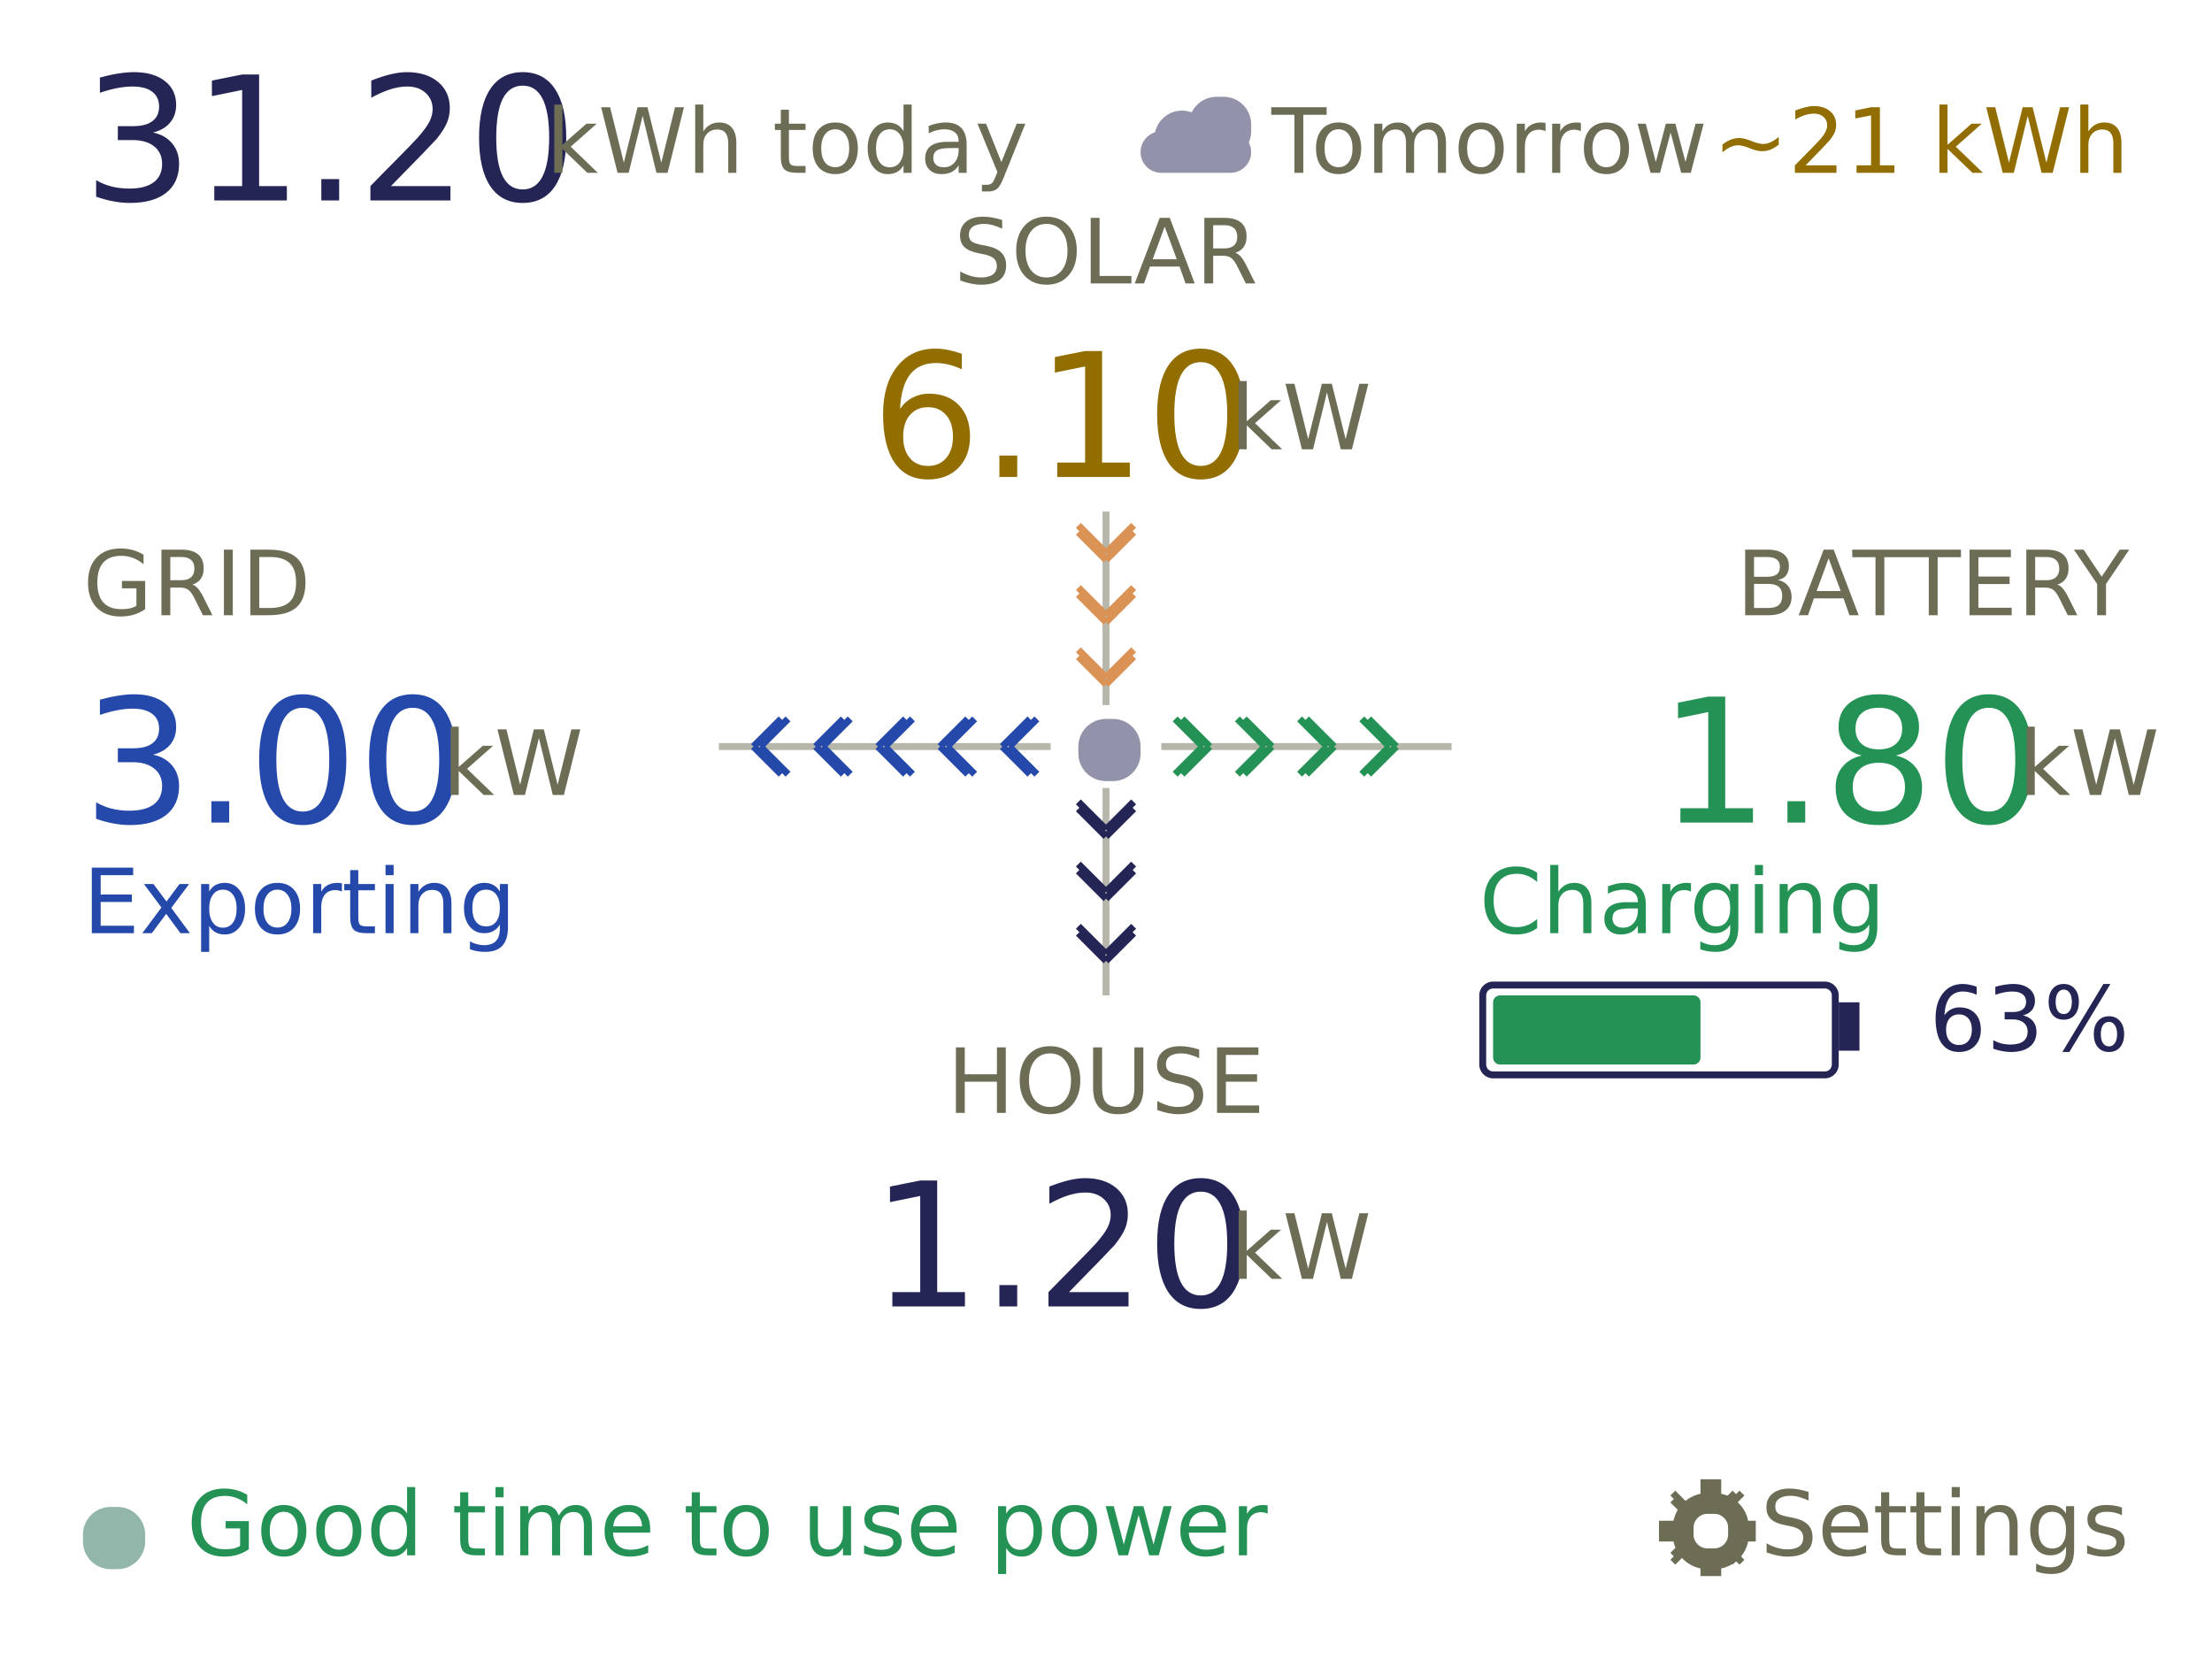
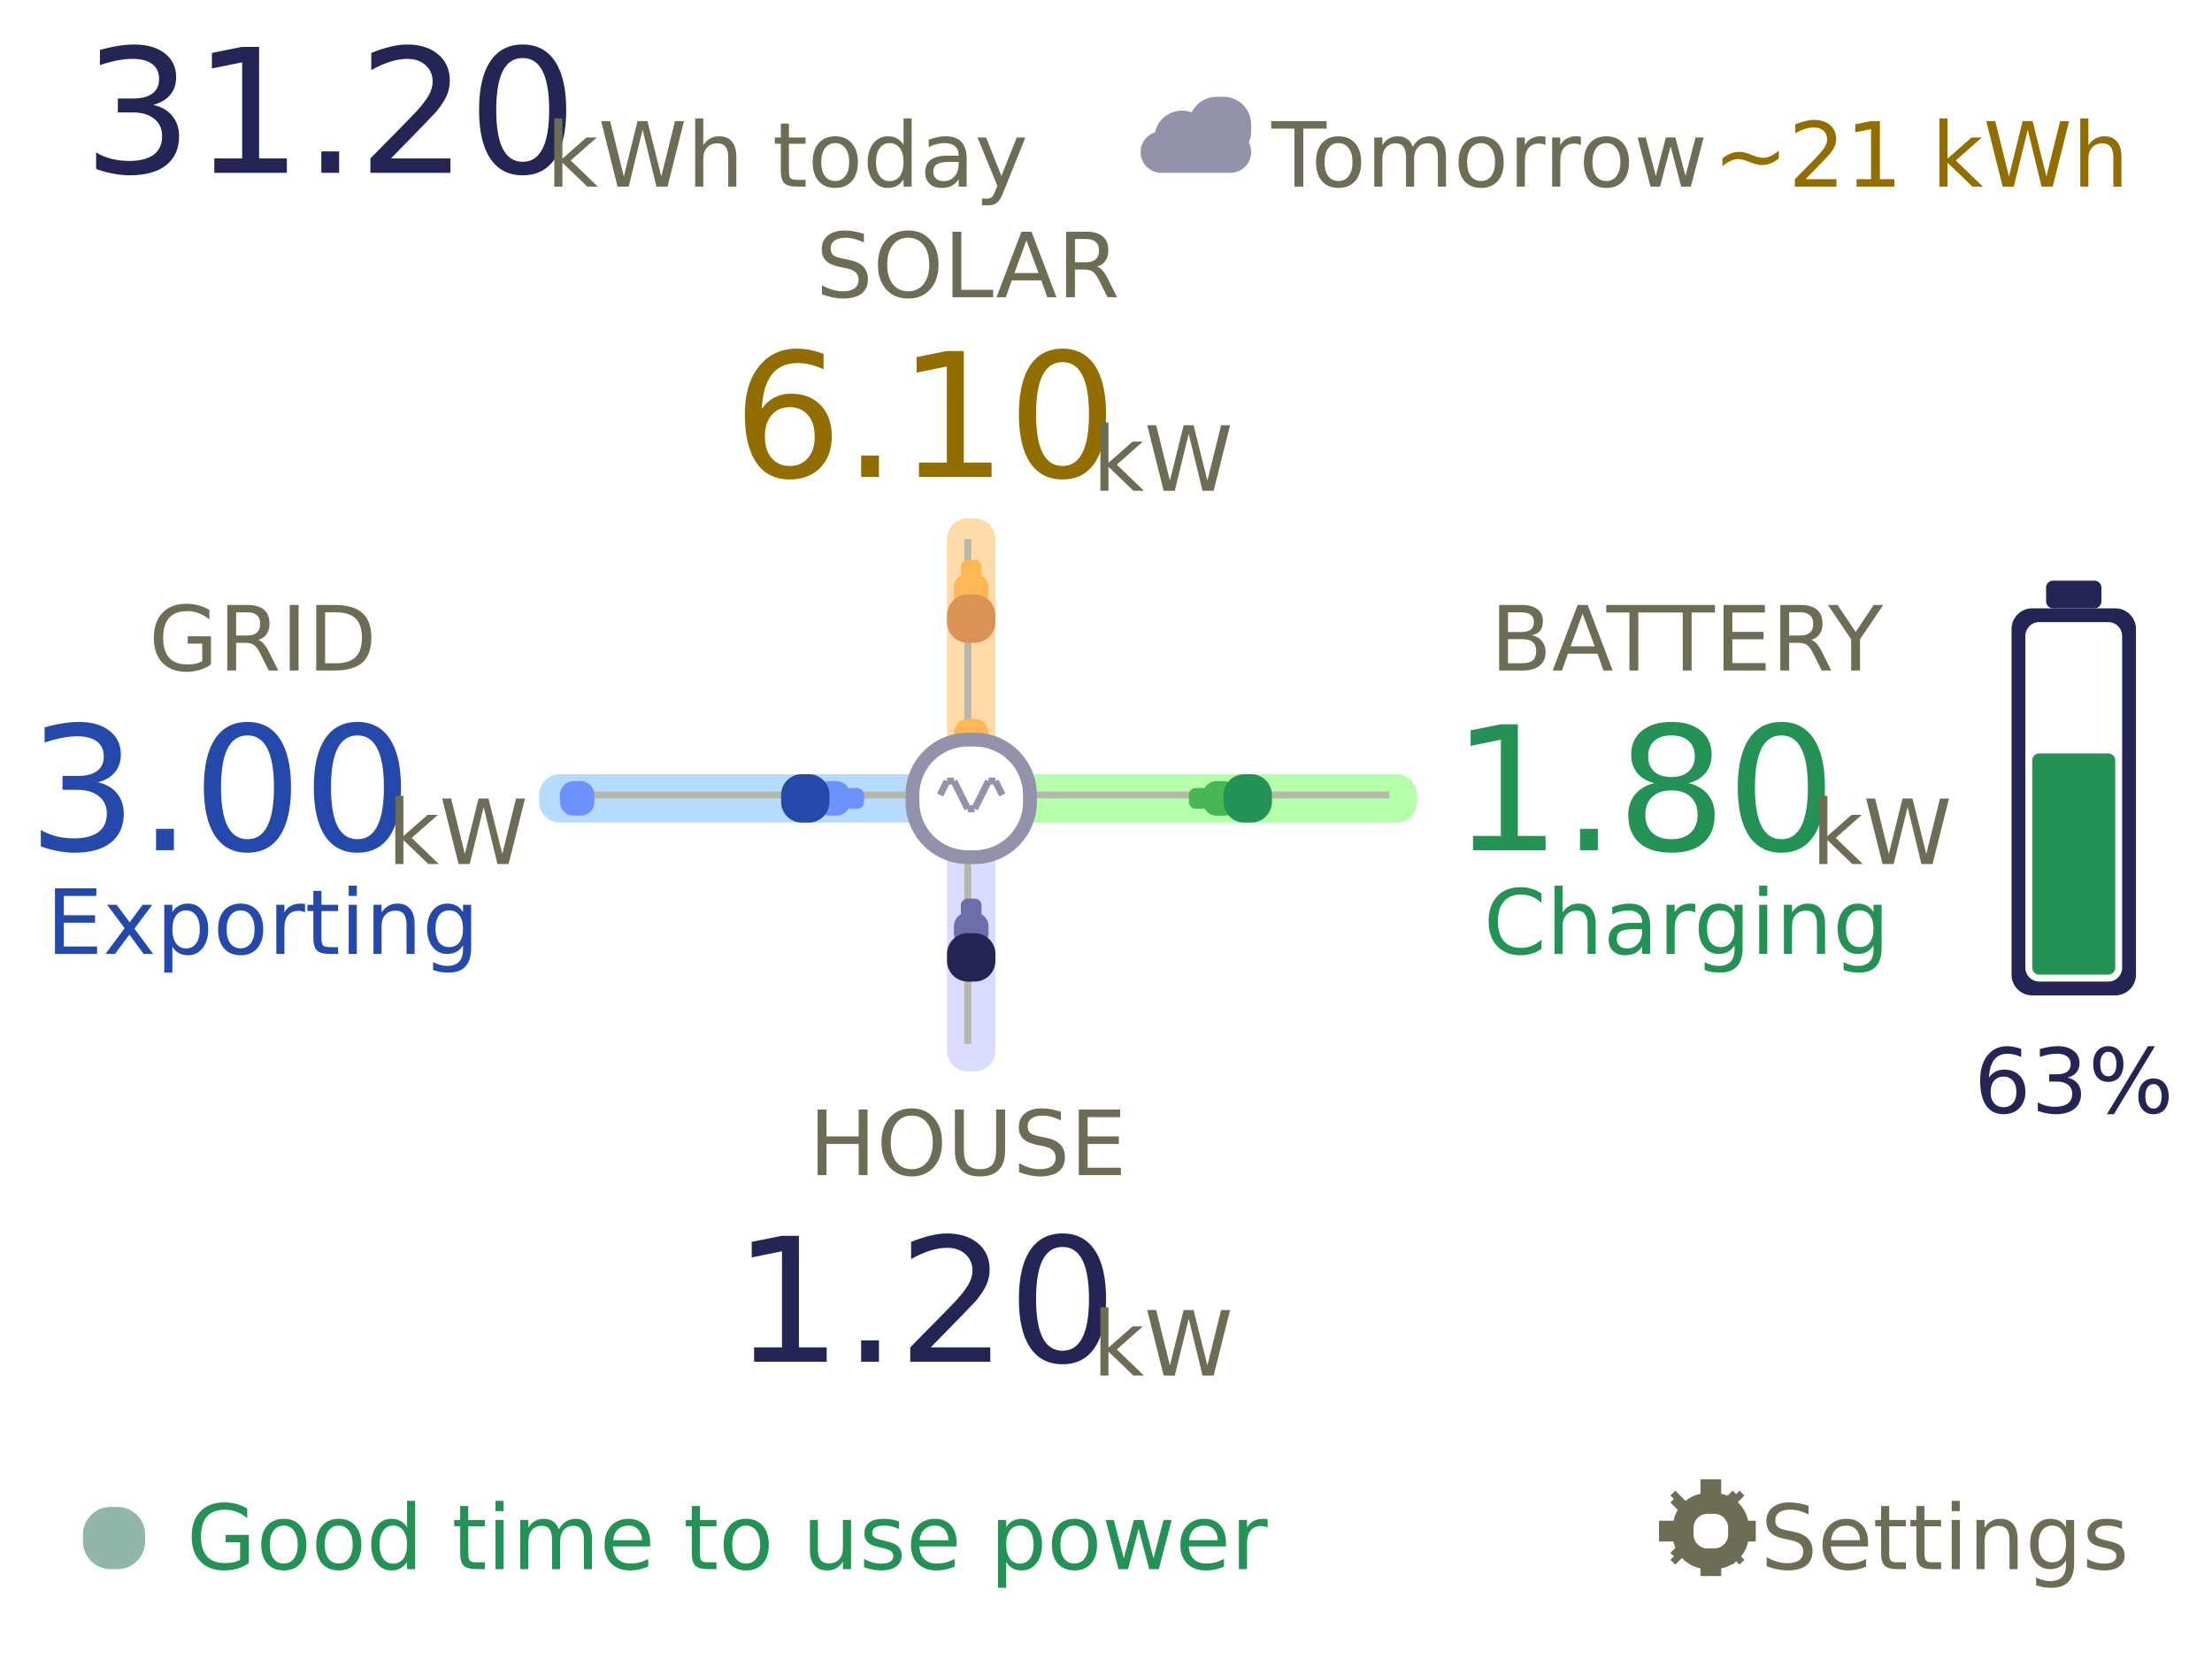
<svg xmlns="http://www.w3.org/2000/svg" width="960" height="720" viewBox="0 0 320 240">
  <style>text{font-family:DejaVu Sans,sans-serif}</style>
  <rect x="0" y="0" width="320" height="240" rx="0" fill="#ffffff" />
-   <text x="12" y="29" font-size="25" text-anchor="start" fill="#242455">31.20</text>
-   <text x="79" y="25" font-size="13" text-anchor="start" fill="#6d6d55">kWh today</text>
-   <text x="308" y="25" font-size="13" text-anchor="end" fill="#926d00">~21 kWh</text>
-   <text x="247" y="25" font-size="13" text-anchor="end" fill="#6d6d55">Tomorrow</text>
+   <text x="12" y="25" font-size="25" text-anchor="start" fill="#242455">31.20</text>
+   <text x="79" y="27" font-size="13" text-anchor="start" fill="#6d6d55">kWh today</text>
+   <text x="308" y="27" font-size="13" text-anchor="end" fill="#926d00">~21 kWh</text>
+   <text x="247" y="27" font-size="13" text-anchor="end" fill="#6d6d55">Tomorrow</text>
  <rect x="165" y="19" width="16" height="6" rx="3" fill="#9292aa" />
  <rect x="167" y="16" width="8" height="8" rx="4" fill="#9292aa" />
  <rect x="172" y="14" width="9" height="9" rx="4" fill="#9292aa" />
-   <text x="160" y="41" font-size="13" text-anchor="middle" fill="#6d6d55">SOLAR</text>
-   <text x="126" y="69" font-size="25" text-anchor="start" fill="#926d00">6.10</text>
-   <text x="178" y="65" font-size="13" text-anchor="start" fill="#6d6d55">kW</text>
-   <text x="12" y="89" font-size="13" text-anchor="start" fill="#6d6d55">GRID</text>
-   <text x="12" y="119" font-size="25" text-anchor="start" fill="#2449aa">3.00</text>
-   <text x="64" y="115" font-size="13" text-anchor="start" fill="#6d6d55">kW</text>
-   <text x="308" y="89" font-size="13" text-anchor="end" fill="#6d6d55">BATTERY</text>
-   <text x="240" y="119" font-size="25" text-anchor="start" fill="#249255">1.80</text>
-   <text x="292" y="115" font-size="13" text-anchor="start" fill="#6d6d55">kW</text>
-   <text x="160" y="161" font-size="13" text-anchor="middle" fill="#6d6d55">HOUSE</text>
-   <text x="126" y="189" font-size="25" text-anchor="start" fill="#242455">1.20</text>
-   <text x="178" y="185" font-size="13" text-anchor="start" fill="#6d6d55">kW</text>
-   <text x="12" y="135" font-size="13" text-anchor="start" fill="#2449aa">Exporting</text>
-   <text x="214" y="135" font-size="13" text-anchor="start" fill="#249255">Charging</text>
-   <rect x="214" y="142" width="52" height="14" rx="2" fill="#242455" />
-   <rect x="266" y="145" width="3" height="7" rx="0" fill="#242455" />
-   <rect x="215" y="143" width="50" height="12" rx="1" fill="#ffffff" />
-   <rect x="216" y="144" width="30" height="10" rx="1" fill="#249255" />
-   <text x="308" y="152" font-size="13" text-anchor="end" fill="#242455">63%</text>
-   <path d="M160 74 L160 102" fill="none" stroke="#b6b6aa" />
-   <path d="M156 77 L160 81" fill="none" stroke="#db9255" />
-   <path d="M164 77 L160 81" fill="none" stroke="#db9255" />
-   <path d="M156 76 L160 80" fill="none" stroke="#db9255" />
-   <path d="M164 76 L160 80" fill="none" stroke="#db9255" />
-   <path d="M156 86 L160 90" fill="none" stroke="#db9255" />
-   <path d="M164 86 L160 90" fill="none" stroke="#db9255" />
-   <path d="M156 85 L160 89" fill="none" stroke="#db9255" />
-   <path d="M164 85 L160 89" fill="none" stroke="#db9255" />
-   <path d="M156 95 L160 99" fill="none" stroke="#db9255" />
-   <path d="M164 95 L160 99" fill="none" stroke="#db9255" />
-   <path d="M156 94 L160 98" fill="none" stroke="#db9255" />
-   <path d="M164 94 L160 98" fill="none" stroke="#db9255" />
-   <path d="M104 108 L152 108" fill="none" stroke="#b6b6aa" />
-   <path d="M113 104 L109 108" fill="none" stroke="#2449aa" />
-   <path d="M113 112 L109 108" fill="none" stroke="#2449aa" />
-   <path d="M114 104 L110 108" fill="none" stroke="#2449aa" />
-   <path d="M114 112 L110 108" fill="none" stroke="#2449aa" />
-   <path d="M122 104 L118 108" fill="none" stroke="#2449aa" />
-   <path d="M122 112 L118 108" fill="none" stroke="#2449aa" />
-   <path d="M123 104 L119 108" fill="none" stroke="#2449aa" />
-   <path d="M123 112 L119 108" fill="none" stroke="#2449aa" />
-   <path d="M131 104 L127 108" fill="none" stroke="#2449aa" />
-   <path d="M131 112 L127 108" fill="none" stroke="#2449aa" />
-   <path d="M132 104 L128 108" fill="none" stroke="#2449aa" />
-   <path d="M132 112 L128 108" fill="none" stroke="#2449aa" />
-   <path d="M140 104 L136 108" fill="none" stroke="#2449aa" />
-   <path d="M140 112 L136 108" fill="none" stroke="#2449aa" />
-   <path d="M141 104 L137 108" fill="none" stroke="#2449aa" />
-   <path d="M141 112 L137 108" fill="none" stroke="#2449aa" />
-   <path d="M149 104 L145 108" fill="none" stroke="#2449aa" />
-   <path d="M149 112 L145 108" fill="none" stroke="#2449aa" />
-   <path d="M150 104 L146 108" fill="none" stroke="#2449aa" />
-   <path d="M150 112 L146 108" fill="none" stroke="#2449aa" />
-   <path d="M168 108 L210 108" fill="none" stroke="#b6b6aa" />
-   <path d="M171 104 L175 108" fill="none" stroke="#249255" />
-   <path d="M171 112 L175 108" fill="none" stroke="#249255" />
-   <path d="M170 104 L174 108" fill="none" stroke="#249255" />
-   <path d="M170 112 L174 108" fill="none" stroke="#249255" />
-   <path d="M180 104 L184 108" fill="none" stroke="#249255" />
-   <path d="M180 112 L184 108" fill="none" stroke="#249255" />
-   <path d="M179 104 L183 108" fill="none" stroke="#249255" />
-   <path d="M179 112 L183 108" fill="none" stroke="#249255" />
-   <path d="M189 104 L193 108" fill="none" stroke="#249255" />
-   <path d="M189 112 L193 108" fill="none" stroke="#249255" />
-   <path d="M188 104 L192 108" fill="none" stroke="#249255" />
-   <path d="M188 112 L192 108" fill="none" stroke="#249255" />
-   <path d="M198 104 L202 108" fill="none" stroke="#249255" />
-   <path d="M198 112 L202 108" fill="none" stroke="#249255" />
-   <path d="M197 104 L201 108" fill="none" stroke="#249255" />
-   <path d="M197 112 L201 108" fill="none" stroke="#249255" />
-   <path d="M160 114 L160 144" fill="none" stroke="#b6b6aa" />
-   <path d="M156 117 L160 121" fill="none" stroke="#242455" />
-   <path d="M164 117 L160 121" fill="none" stroke="#242455" />
-   <path d="M156 116 L160 120" fill="none" stroke="#242455" />
-   <path d="M164 116 L160 120" fill="none" stroke="#242455" />
-   <path d="M156 126 L160 130" fill="none" stroke="#242455" />
-   <path d="M164 126 L160 130" fill="none" stroke="#242455" />
-   <path d="M156 125 L160 129" fill="none" stroke="#242455" />
-   <path d="M164 125 L160 129" fill="none" stroke="#242455" />
-   <path d="M156 135 L160 139" fill="none" stroke="#242455" />
-   <path d="M164 135 L160 139" fill="none" stroke="#242455" />
-   <path d="M156 134 L160 138" fill="none" stroke="#242455" />
-   <path d="M164 134 L160 138" fill="none" stroke="#242455" />
-   <rect x="156" y="104" width="9" height="9" rx="4" fill="#9292aa" />
+   <text x="140" y="43" font-size="13" text-anchor="middle" fill="#6d6d55">SOLAR</text>
+   <text x="106" y="69" font-size="25" text-anchor="start" fill="#926d00">6.10</text>
+   <text x="158" y="71" font-size="13" text-anchor="start" fill="#6d6d55">kW</text>
+   <text x="38" y="97" font-size="13" text-anchor="middle" fill="#6d6d55">GRID</text>
+   <text x="4" y="123" font-size="25" text-anchor="start" fill="#2449aa">3.00</text>
+   <text x="56" y="125" font-size="13" text-anchor="start" fill="#6d6d55">kW</text>
+   <text x="38" y="138" font-size="13" text-anchor="middle" fill="#2449aa">Exporting</text>
+   <text x="244" y="97" font-size="13" text-anchor="middle" fill="#6d6d55">BATTERY</text>
+   <text x="210" y="123" font-size="25" text-anchor="start" fill="#249255">1.80</text>
+   <text x="262" y="125" font-size="13" text-anchor="start" fill="#6d6d55">kW</text>
+   <text x="244" y="138" font-size="13" text-anchor="middle" fill="#249255">Charging</text>
+   <text x="140" y="170" font-size="13" text-anchor="middle" fill="#6d6d55">HOUSE</text>
+   <text x="106" y="197" font-size="25" text-anchor="start" fill="#242455">1.20</text>
+   <text x="158" y="199" font-size="13" text-anchor="start" fill="#6d6d55">kW</text>
+   <rect x="296" y="84" width="8" height="4" rx="1" fill="#242455" />
+   <rect x="291" y="88" width="18" height="56" rx="3" fill="#242455" />
+   <rect x="293" y="90" width="14" height="52" rx="2" fill="#ffffff" />
+   <rect x="294" y="109" width="12" height="32" rx="1" fill="#249255" />
+   <text x="300" y="161" font-size="13" text-anchor="middle" fill="#242455">63%</text>
+   <rect x="137" y="75" width="7" height="35" rx="3" fill="#ffdbaa" />
+   <path d="M140 78 L140 106" fill="none" stroke="#b6b6aa" />
+   <rect x="139" y="81" width="3" height="3" rx="1" fill="#ffb655" />
+   <rect x="138" y="83" width="5" height="5" rx="2" fill="#ffb655" />
+   <rect x="137" y="86" width="7" height="7" rx="3" fill="#db9255" />
+   <rect x="138" y="104" width="5" height="5" rx="2" fill="#ffb655" />
+   <rect x="78" y="112" width="57" height="7" rx="3" fill="#b6dbff" />
+   <path d="M81 115 L131 115" fill="none" stroke="#b6b6aa" />
+   <rect x="122" y="114" width="3" height="3" rx="1" fill="#6d92ff" />
+   <rect x="118" y="113" width="5" height="5" rx="2" fill="#6d92ff" />
+   <rect x="113" y="112" width="7" height="7" rx="3" fill="#2449aa" />
+   <rect x="81" y="113" width="5" height="5" rx="2" fill="#6d92ff" />
+   <rect x="146" y="112" width="59" height="7" rx="3" fill="#b6ffaa" />
+   <path d="M149 115 L201 115" fill="none" stroke="#b6b6aa" />
+   <rect x="172" y="114" width="3" height="3" rx="1" fill="#49b655" />
+   <rect x="174" y="113" width="5" height="5" rx="2" fill="#49b655" />
+   <rect x="177" y="112" width="7" height="7" rx="3" fill="#249255" />
+   <rect x="137" y="121" width="7" height="34" rx="3" fill="#dbdbff" />
+   <path d="M140 124 L140 151" fill="none" stroke="#b6b6aa" />
+   <rect x="139" y="130" width="3" height="3" rx="1" fill="#6d6daa" />
+   <rect x="138" y="132" width="5" height="5" rx="2" fill="#6d6daa" />
+   <rect x="137" y="135" width="7" height="7" rx="3" fill="#242455" />
+   <rect x="131" y="106" width="19" height="19" rx="9" fill="#9292aa" />
+   <rect x="133" y="108" width="15" height="15" rx="7" fill="#ffffff" />
+   <path d="M136 115 L137 113" fill="none" stroke="#9292aa" />
+   <path d="M137 113 L138 113" fill="none" stroke="#9292aa" />
+   <path d="M138 113 L139 115" fill="none" stroke="#9292aa" />
+   <path d="M139 115 L140 117" fill="none" stroke="#9292aa" />
+   <path d="M140 117 L141 117" fill="none" stroke="#9292aa" />
+   <path d="M141 117 L142 115" fill="none" stroke="#9292aa" />
+   <path d="M142 115 L143 113" fill="none" stroke="#9292aa" />
+   <path d="M143 113 L144 113" fill="none" stroke="#9292aa" />
+   <path d="M144 113 L145 115" fill="none" stroke="#9292aa" />
  <rect x="12" y="218" width="9" height="9" rx="4" fill="#92b6aa" />
-   <text x="27" y="225" font-size="13" text-anchor="start" fill="#249255">Good time to use power</text>
-   <text x="308" y="225" font-size="13" text-anchor="end" fill="#6d6d55">Settings</text>
+   <text x="27" y="227" font-size="13" text-anchor="start" fill="#249255">Good time to use power</text>
+   <text x="308" y="227" font-size="13" text-anchor="end" fill="#6d6d55">Settings</text>
  <rect x="246" y="214" width="3" height="14" rx="0" fill="#6d6d55" />
  <rect x="240" y="220" width="14" height="3" rx="0" fill="#6d6d55" />
  <path d="M242 216 L252 226" fill="none" stroke="#6d6d55" />
  <path d="M242 217 L251 226" fill="none" stroke="#6d6d55" />
  <path d="M242 226 L252 216" fill="none" stroke="#6d6d55" />
  <path d="M242 225 L251 216" fill="none" stroke="#6d6d55" />
  <rect x="242" y="216" width="11" height="11" rx="5" fill="#6d6d55" />
  <rect x="245" y="219" width="5" height="5" rx="2" fill="#ffffff" />
</svg>
